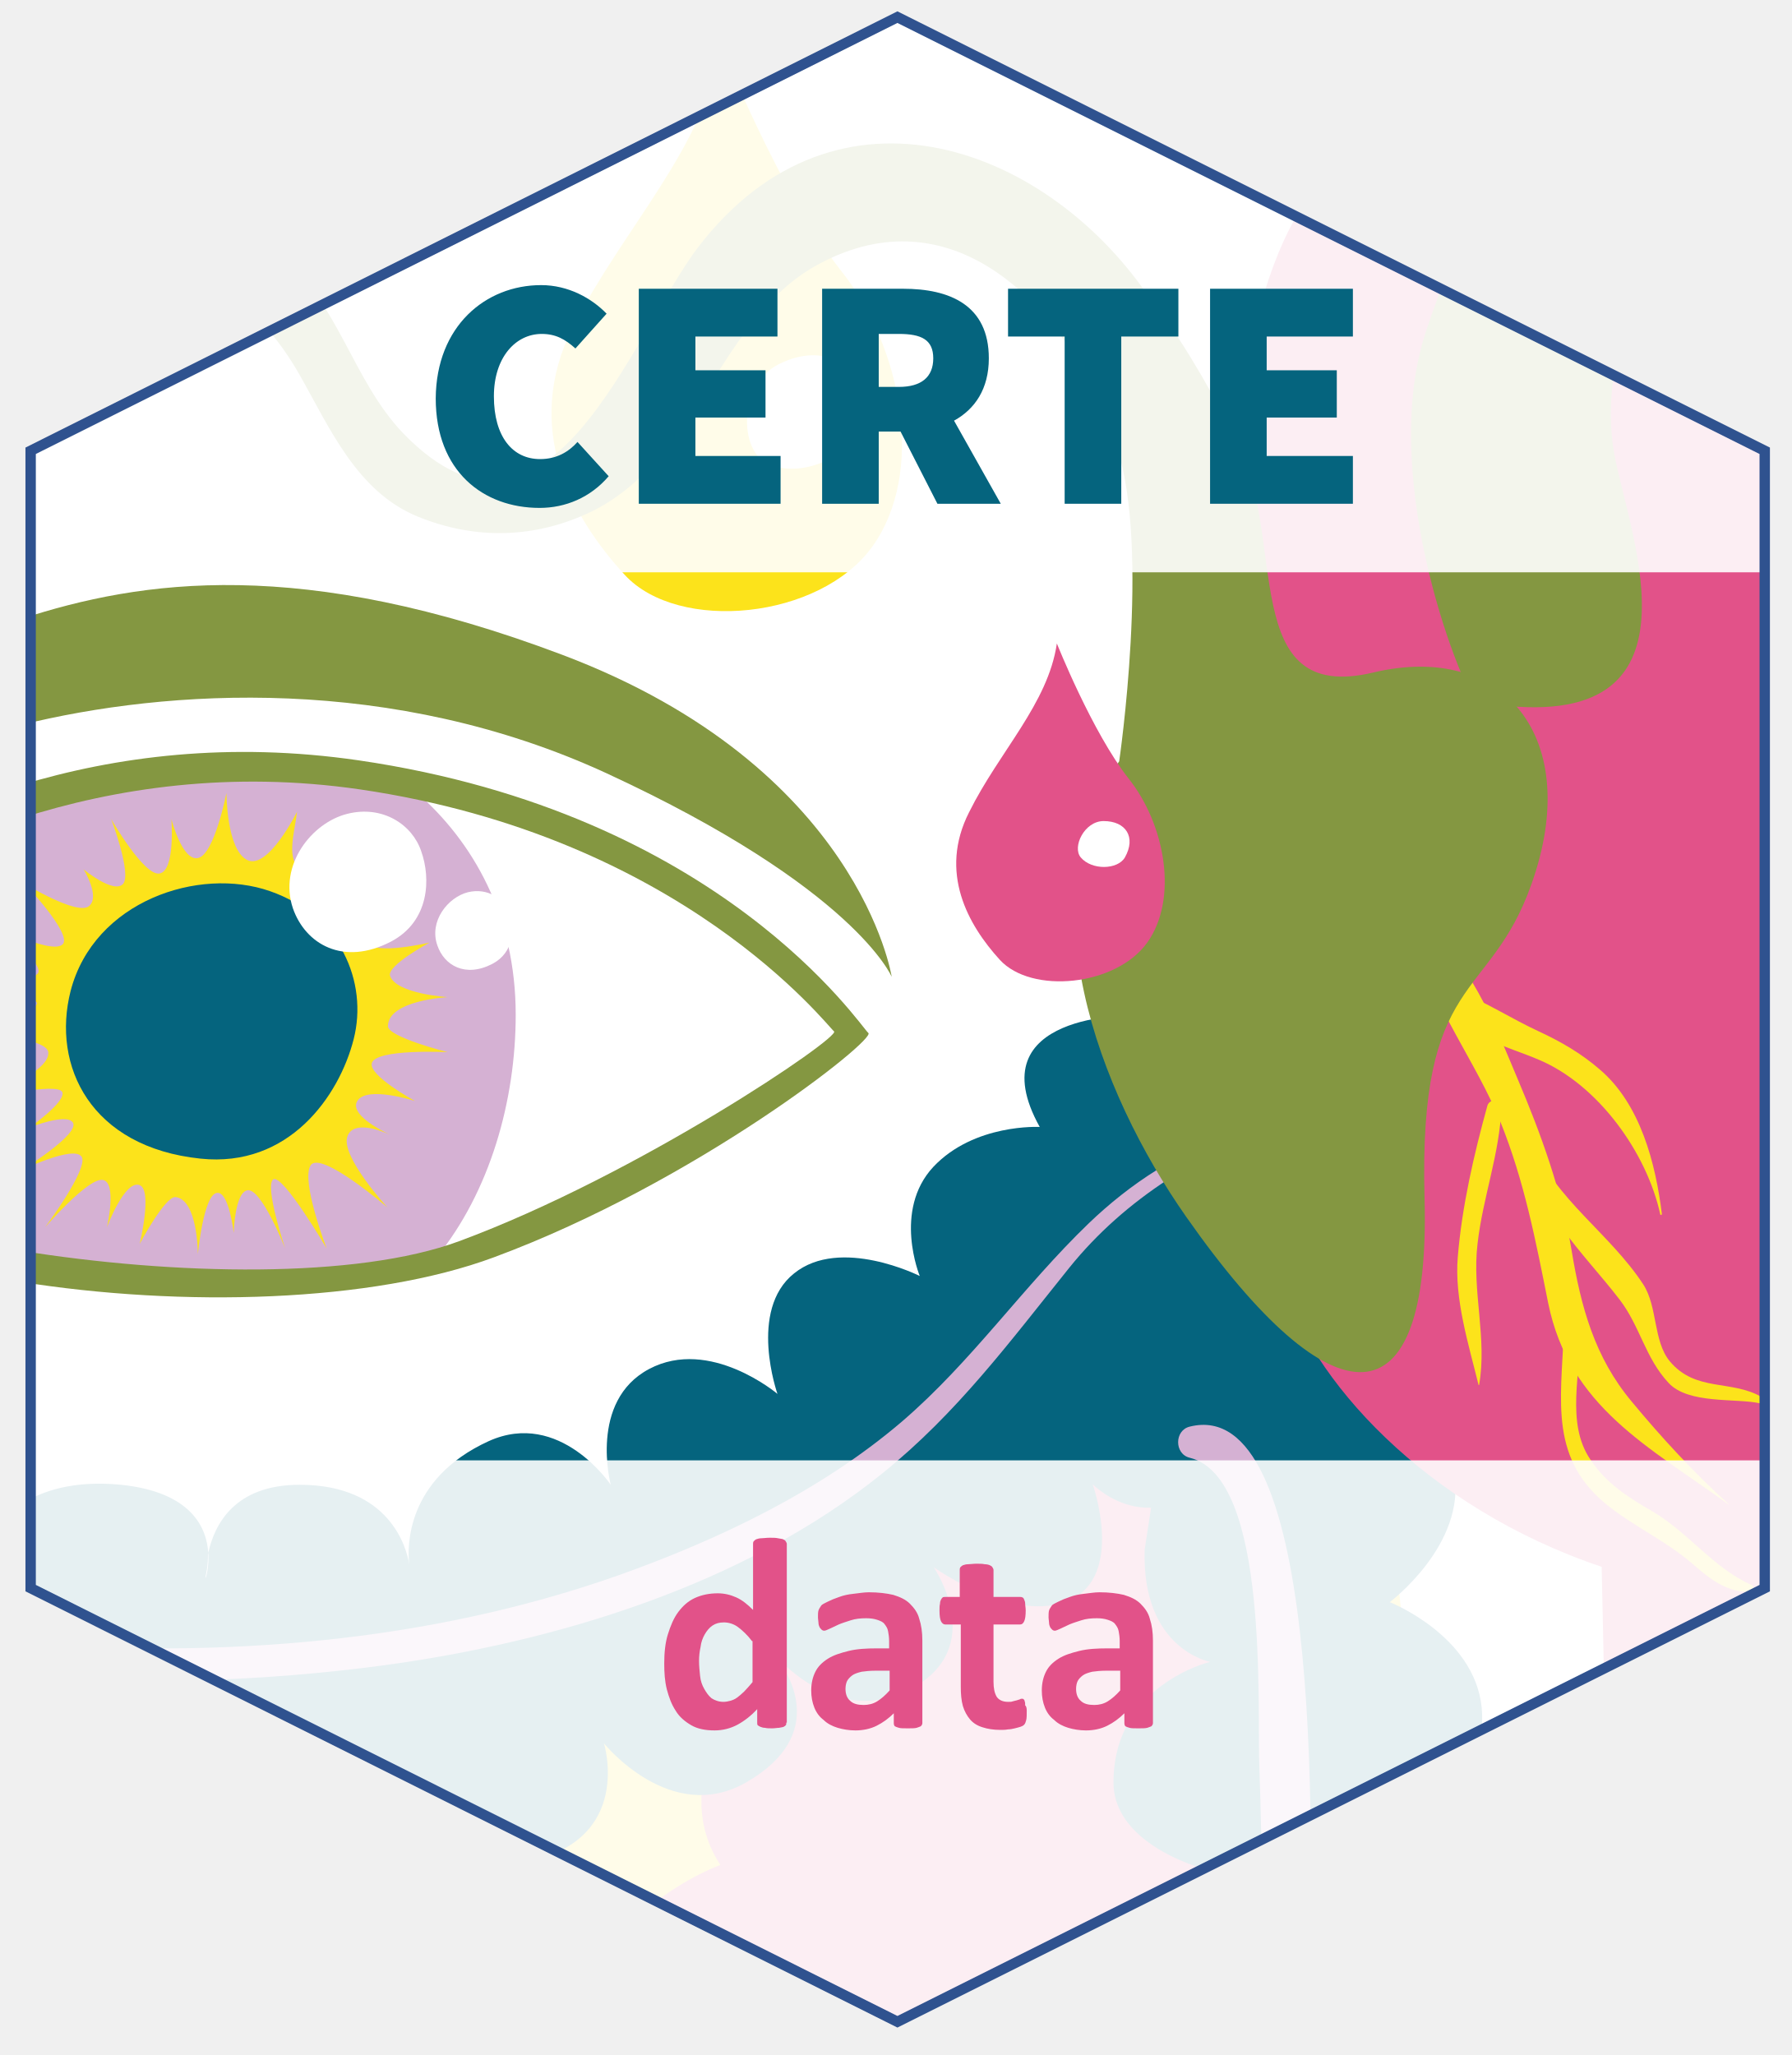
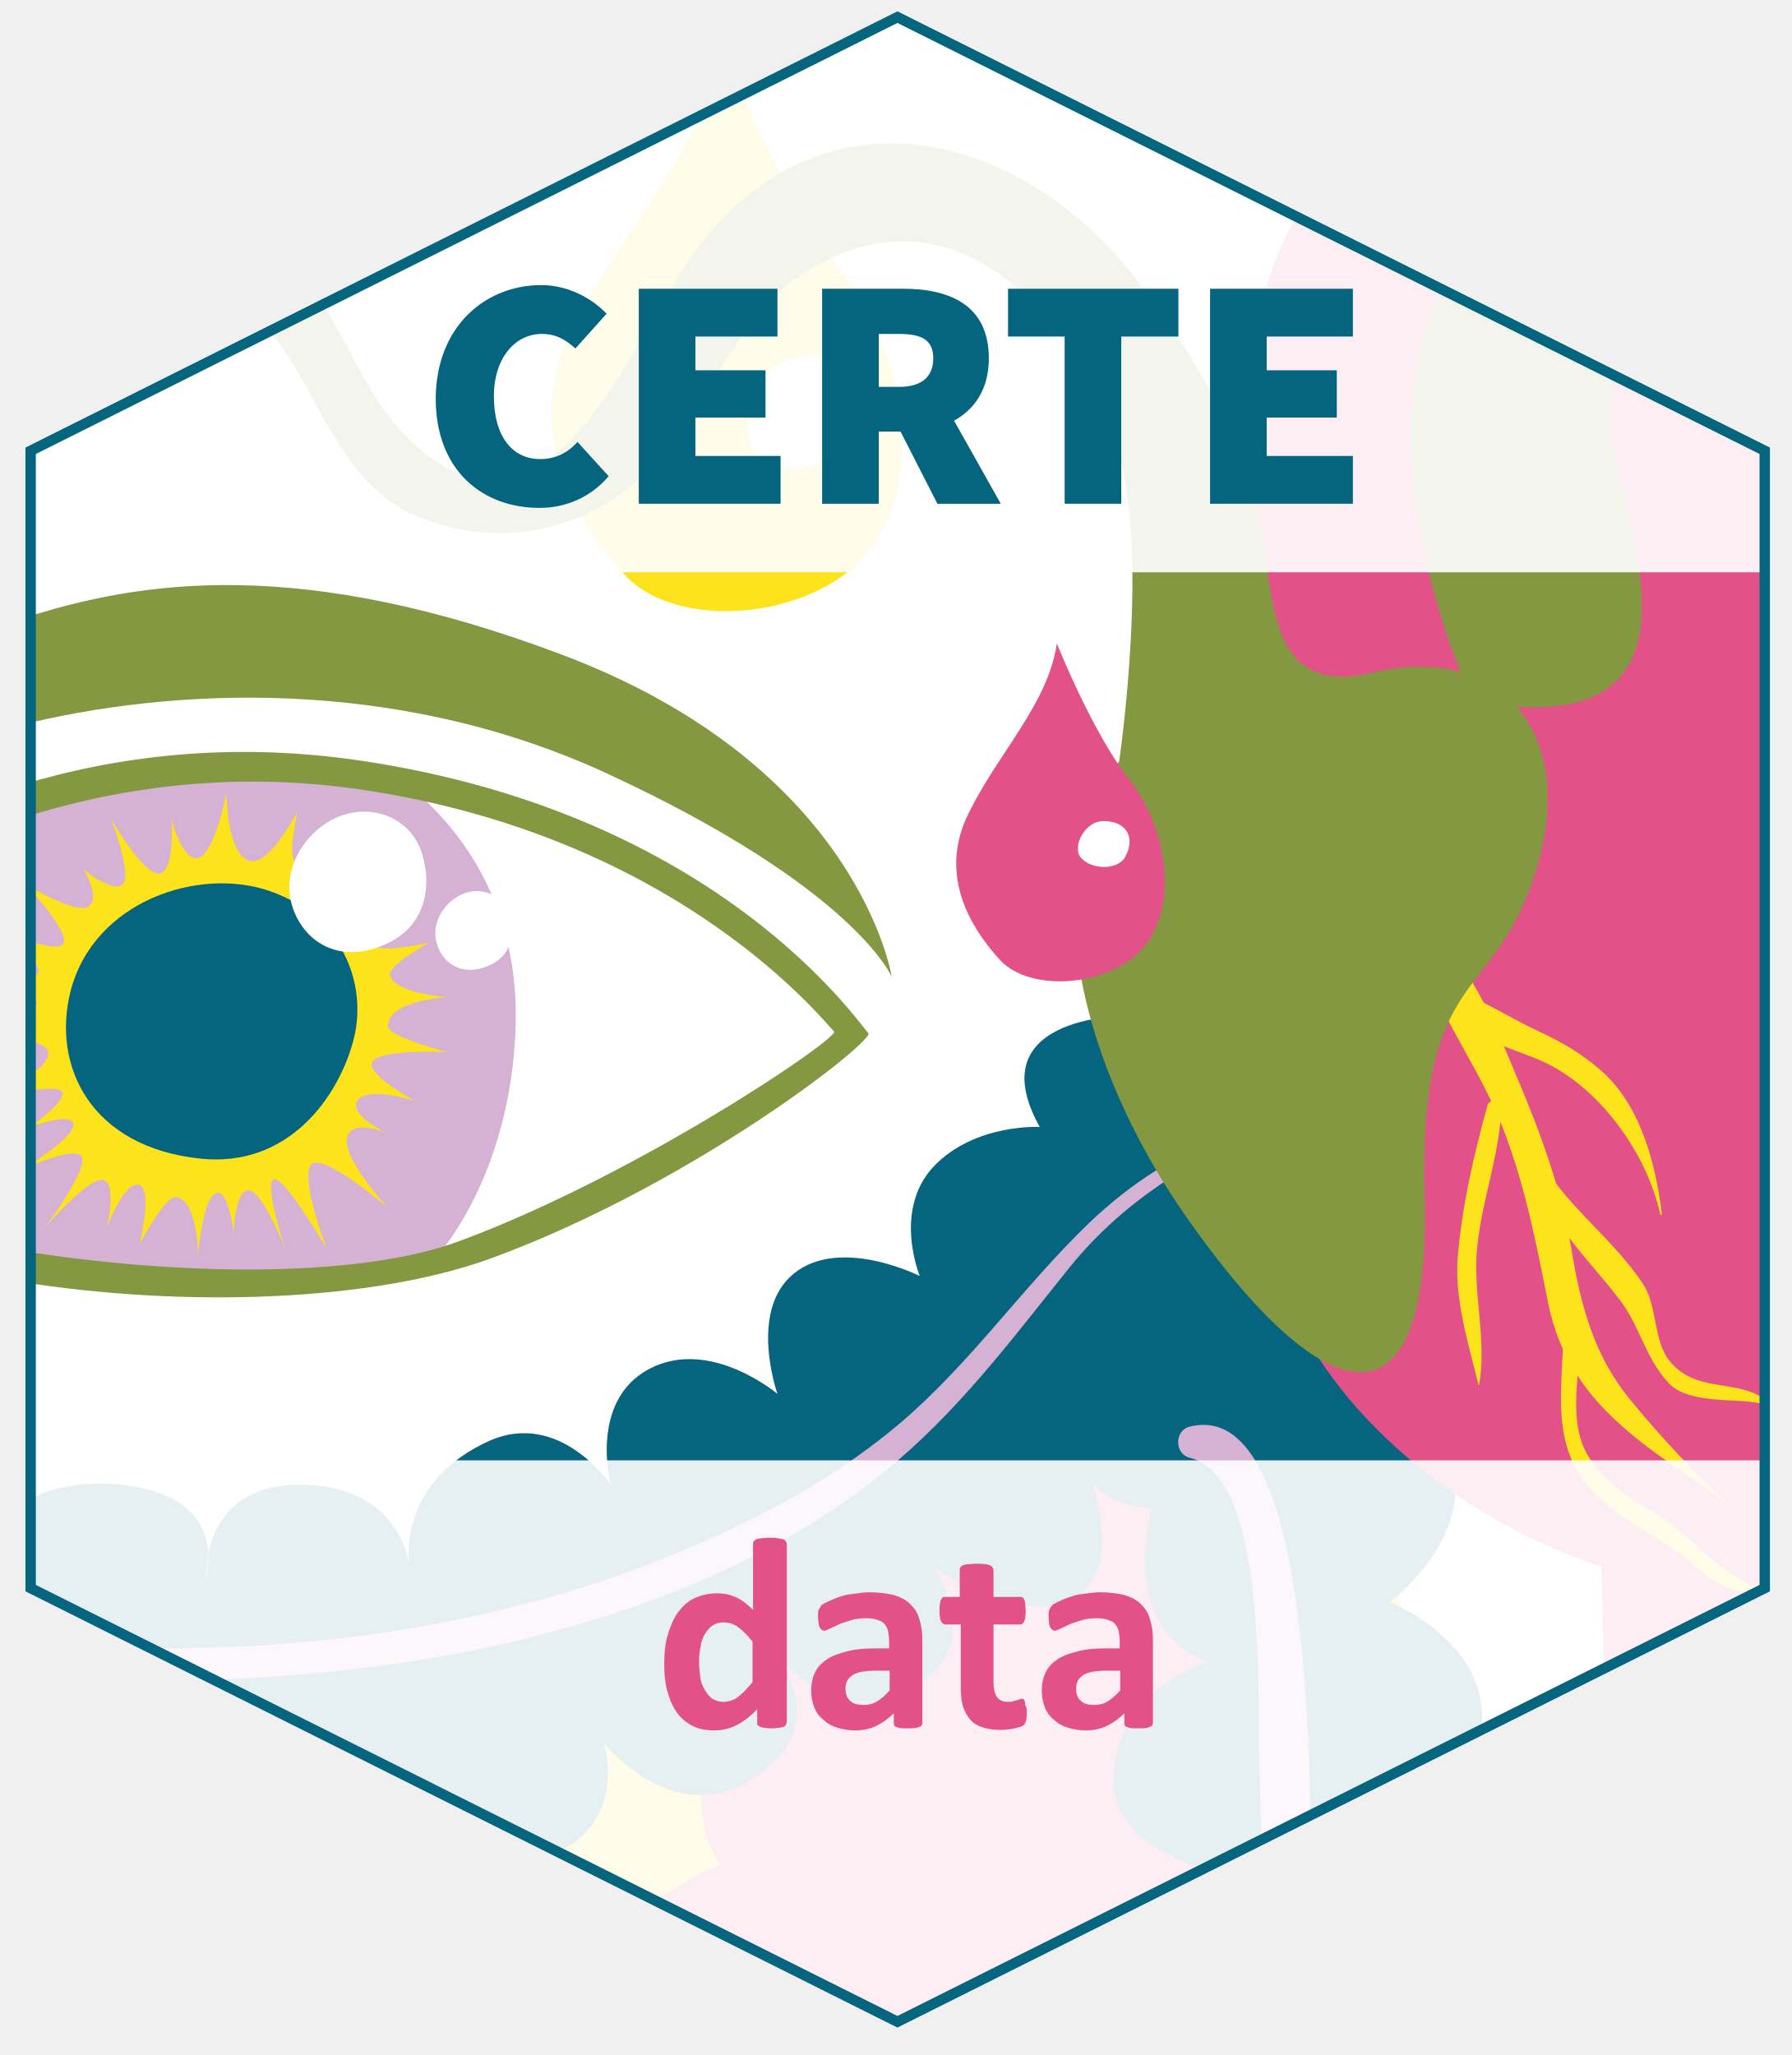
<svg xmlns="http://www.w3.org/2000/svg" xmlns:xlink="http://www.w3.org/1999/xlink" version="1.1" id="Layer_1" x="0px" y="0px" viewBox="0 0 345 395.7" style="enable-background:new 0 0 345 395.7;" xml:space="preserve">
  <style type="text/css">
	.st0{clip-path:url(#SVGID_2_);}
	.st1{clip-path:url(#SVGID_4_);fill:#E25289;}
	.st2{clip-path:url(#SVGID_4_);fill:#FCE31B;}
	.st3{clip-path:url(#SVGID_4_);fill:#05647E;}
	.st4{clip-path:url(#SVGID_4_);fill:#D5B1D3;}
	.st5{clip-path:url(#SVGID_4_);fill:#FFFFFF;}
	.st6{clip-path:url(#SVGID_4_);fill:#849741;}
	.st7{opacity:0.9;clip-path:url(#SVGID_2_);fill:#FFFFFF;}
	.st8{fill:#05647E;}
	.st9{fill:#E25289;}
</style>
  <g>
    <defs>
      <polygon id="SVGID_1_" points="172.8,3.3 339.8,86.8 339.8,305.8 172.8,389.3 5.9,305.8 5.9,86.8   " />
    </defs>
    <use xlink:href="#SVGID_1_" style="overflow:visible;fill:#FFFFFF;" />
    <clipPath id="SVGID_2_">
      <use xlink:href="#SVGID_1_" style="overflow:visible;" />
    </clipPath>
    <g id="logo" class="st0">
      <defs>
        <rect id="SVGID_3_" x="3.9" y="14.4" width="337.3" height="386" />
      </defs>
      <clipPath id="SVGID_4_">
        <use xlink:href="#SVGID_3_" style="overflow:visible;" />
      </clipPath>
      <path class="st1" d="M306.1,19.6" />
      <path class="st1" d="M306.1,19.6c0.7,3.3,5.8,3.2,6.6,0" />
      <path class="st2" d="M254.3,271.6c-26.4-12.8-106.2,18.5-135.2,26.2C93.7,304.6,49.7,329.2,3.9,328v62.1h266.3    C269.8,344.1,276.1,282.1,254.3,271.6" />
      <path class="st1" d="M222.7,266.2c-35.1-20.8-96.2-3.3-73.9,52c0,0-22.3,22.3-10.1,40.9c-10.7,4.2-23.1,14-33.5,31.1h8.1h35.2    h94.8C257.4,344.2,253.4,284.4,222.7,266.2" />
      <path class="st3" d="M272.7,380.7c0,0,15.5-4.4,12.7-16.9c-2.8-12.5-12.7-16.2-12.7-16.2s14-4.8,12.6-18.8    c-1.4-13.9-17.7-20.3-17.7-20.3s14.8-11.1,12.4-24.9c-2.3-13.8-17.8-14.7-17.8-14.7c5.3-6.9,20.2-9.5-6.1-35.1    c-20.6-20-23.3-0.7-30.7,4.4c-7.4,5.1,0,27.5,0,27.5l-5,32.7c-0.6,19.2,12.6,21.6,12.6,21.6s-18.6,4.4-18.6,23.2    c0,12.7,18.9,17.1,18.9,17.1s-20.3,8-16.7,25.9c0.3,1.4,0.6,2.7,1.1,3.9h66.8C281,382.8,272.7,380.7,272.7,380.7" />
      <path class="st3" d="M15.6,352c0,0,7.6,30.7,27.7,1.2c0,0,2.9,13.7,18.8,11.1c20.4-3.4,18.7-16.7,18.7-16.7s5.2,14,20.5,10.9    c20.8-4.1,15-22.8,15-22.8s12.8,15.9,27.4,7.5c16.1-9.3,8-21.4,5.4-24.6c-0.4-0.5-0.7-0.8-0.7-0.8s0.3,0.3,0.7,0.8    c2.7,3,13.4,13.5,26.3,6.6c15-8,4.4-23.4,4.4-23.4s15.6,11.1,26.2,6.3c10.6-4.8,4.4-22.3,4.4-22.3s12.9,13.4,27-5.9    c14.1-19.3,0-34.3,0-34.3s20.8,6.6,27.9-12.4c7.2-19-21.1-56.5-47.1-37.7c0,0-30.3-0.6-18,21.5c0,0-12.6-0.7-20.5,7.7    c-7.8,8.4-2.6,21-2.6,21s-15.3-7.7-24.2-0.5c-8.9,7.1-3.2,23.2-3.2,23.2s-13-11-24.7-4.8c-11.7,6.2-7.4,22.3-7.4,22.3    s-9.8-14.6-23.5-8.4c-16,7.3-15.7,20.5-15.3,23.7c0.1,0.5,0.1,0.7,0.1,0.7s0-0.3-0.1-0.7c-0.5-3.1-3.7-15.3-21.1-15.3    c-12.6,0-16.4,7.7-17.6,13.1c0.2,2.8-0.5,4.9-0.5,4.9s-0.1-2.1,0.5-4.9c-0.3-4.8-3.2-11.7-16.8-13.1c-9.2-0.9-15.3,1.2-19.3,3.8    v74.1C13,361.1,15.6,352,15.6,352" />
      <path class="st4" d="M32.8,248.1c3.3,0.2,6.6,0.4,9.8,0.6c9.2,0.2,18.2-0.9,27.2-2.3c1.6-1,3.4-1.6,5.4-1.6c0.1,0,0.2,0,0.3,0    c0.1,0,0.1,0,0.1,0c0.5-0.1,1.1-0.3,1.6-0.5c1.3-0.5,2.6-1,4-1.4c0.9-0.3,1.8-0.5,2.7-0.6c10.5-12.8,15.4-30.5,15.4-46.9    c0-18.9-8.1-33.3-19.3-43c-13.1-2-26.3-4-39.6-3.8c-10.1,0.2-19.9,1.6-29.8,3.7c-2,0.4-4.4,0.7-6.8,1v91c2.9,0.1,5.7,0.3,8.5,0.8    C19.2,246.4,25.9,247.6,32.8,248.1" />
      <path class="st2" d="M12,210.3c0.7,1.9-6.3,6.8-6.3,6.8s7-2.8,8.3-1c1.6,2.2-9.8,9.2-9.8,9.2s9.9-4.8,11.5-2.6    c1.5,2.2-7,13.6-7,13.6s8.3-9.6,11.1-9.1c2.8,0.5,0.8,9.1,0.8,9.1s3.4-9.2,6.3-8.1c2.5,1,0,11.3,0,11.3s4.9-9.2,6.9-9    c4.3,0.5,4.3,11,4.3,11s1.1-11.6,3.7-11.8c2.3-0.3,3.2,7.7,3.2,7.7s0.2-7.7,2.6-8.2c2.7-0.6,7.3,11.2,7.3,11.2s-4-12-2.3-13.3    c1.8-1.2,10.3,13.3,10.3,13.3s-5-13-3.1-16c1.9-3,14.8,8.1,14.8,8.1s-9.1-9.9-7.7-13.7c1.1-3.1,6.3-1.2,8.2-0.3    c-2.1-1-7.8-4-6.3-6.5c1.8-3,11.1,0,11.1,0s-9-4.9-8.3-7.3c0.8-2.8,14.6-2.1,14.6-2.1s-11.5-2.9-11.5-5c0-5,11.5-5.6,11.5-5.6    s-9.9-0.6-11.1-4.1c-0.6-2,7.6-6.4,7.6-6.4s-10.7,2.5-11.7,0c-1.4-3.6,7.6-16.1,7.6-16.1s-7.7,8-11.7,6.6    c-3.9-1.3,1.1-15.7,1.1-15.7s-6.5,13.1-9.8,11.3c-3.3-1.8-1.5-7.1-1-11.3c0,0-5.6,11.3-9.6,9.3c-4-2-4-12.9-4-12.9    s-2.3,11.7-5.4,12.5c-3.1,0.8-5.2-7.5-5.2-7.5s0.8,10-2.3,10.5c-3,0.5-9.3-10.5-9.3-10.5s4,10.5,2.3,12.5c-1.8,2-7.6-2.8-7.6-2.8    s3.3,5.3,1,7.1c-2.3,1.8-12.3-4.3-12.3-4.3s9.1,9.6,7.3,11.6c-1.1,1.2-5.2-0.1-8.1-1.3v1.6c1.8,1.9,3.7,4.1,3.4,5.1    c-0.2,0.7-1.7,1.1-3.4,1.5v2.7c1.7,0.6,3.1,1.3,3.1,1.8c-0.1,0.7-1.4,1.5-3.1,2.2v4.6c2.9,0.6,5.3,1.5,5.3,2.7    c0.1,1.8-2.4,3.7-5.3,5.3v2.2C7.9,209.6,11.6,209.3,12,210.3" />
      <path class="st1" d="M237.3,19.2c4.2,7.6,7.9,15.3,12.2,22.6c-13.4,23.9-10.7,58.9-10.7,58.9c7.4,62.8,43,69.4,43,69.4    c2.9,28.4-35,76.3-35,76.3c5.3,18.9,27.4,43.8,61.6,55.3c0.3,13.8,1.1,49.4,1.5,88.4h31.2V60.6C330.7,38.3,308.2,20.5,286,20" />
      <path class="st2" d="M138.8,8.6c0,0,11.3,28.6,23.2,43.6c11.9,15,16.1,38.9,6,53c-10.1,14.1-37.4,16.7-47.7,5.5    c-10.3-11.2-19.8-28.3-10-47.7C120.2,43.6,135.9,28.2,138.8,8.6" />
      <path class="st5" d="M150,70.1c-7.8,3.9-7.8,16.6-2.2,19.2c7,3.2,17.4-2.1,17.9-8.6C166.4,70.1,158.9,65.7,150,70.1" />
      <path class="st3" d="M52,171.6c-13.7-4.8-33.9,1.9-38.4,19.2c-3.7,14.5,3.9,30.1,25,32.3c17,1.8,26.7-12,29.5-23    C70.9,189.1,65.5,176.3,52,171.6" />
      <path class="st5" d="M66.9,156.7c-6.9,1.7-13.3,9.9-10.5,18.2c2.4,6.9,9.7,11.2,18.9,6.4c7.4-3.9,7.7-12.1,5.8-17.4    C79.4,158.8,73.7,155,66.9,156.7" />
      <path class="st5" d="M90.1,171.8c-3.9,1-7.5,5.6-5.9,10.2c1.3,3.9,5.4,6.3,10.6,3.6c4.2-2.2,4.3-6.8,3.3-9.7    C97,173,93.9,170.9,90.1,171.8" />
      <path class="st2" d="M332.8,289.6c-6.7-6.1-12.8-12.7-18.6-19.7c-7.2-8.6-9.8-18.3-11.6-29.2c-1.9-11.4-5.9-22.4-10.4-33    c-3.9-9.2-8.3-21-16.1-27.6c-1.5-1.3-3.6,0.2-3.1,2c2.9,11.8,11.3,22.5,15.9,33.9c4.6,11.4,6.8,22.9,9.2,34.9    c4.1,20.1,19.5,27.7,34.6,38.7C332.8,289.8,332.9,289.7,332.8,289.6" />
      <path class="st2" d="M320,233.8c-1.2-9.7-4.1-21.2-12-27.9c-3.6-3.1-7.4-5.3-11.7-7.3c-5.2-2.4-10.1-5.6-15.4-7.7    c-1.8-0.7-3.4,1-2.4,2.7c3.5,6.1,11.9,7.9,17.9,10.5c11.3,4.8,20.7,17.8,23.3,29.8C319.7,234,320,233.9,320,233.8" />
      <path class="st2" d="M294.5,220c0.4,12.5,10.3,21,17.4,30.3c3.9,5.1,4.9,11.2,9.4,16c3.8,4.1,12.9,2.9,17.5,3.9    c0.7,0.2,1.1-0.9,0.4-1.2c-5.9-3.4-12.7-0.9-17.7-6.9c-3.2-3.9-2.3-10.5-5.1-14.8c-6.5-9.9-16.8-16.2-21.5-27.4    C294.8,219.7,294.5,219.8,294.5,220" />
      <path class="st2" d="M301.1,256.5c-0.5,13.4-2.9,24.7,9,33.8c5.2,4,11,6.6,16,11c3.2,2.8,6.6,5.4,10.9,5.2c0.7,0,0.9-1,0.3-1.3    c-7.2-3.1-12.1-10-19-14.1c-4.8-2.8-9-5.4-12.1-10.1c-4.8-7.1-1.7-16.8-2-24.7C304.1,254.3,301.2,254.6,301.1,256.5" />
      <path class="st2" d="M284.8,266.7c1.6-9-1.4-18-0.3-27.2c1-8.9,4.3-17.4,4.6-26.4c0.1-1.6-2.3-1.6-2.7-0.2    c-2.6,9.4-4.9,19.4-5.7,29.1c-0.7,8.1,2.1,16.9,4,24.7C284.7,266.7,284.8,266.7,284.8,266.7" />
      <path class="st6" d="M341.1-22.3c-2.5,1.9-8,5.9-11.4,9C309.1,5.4,286.8,26.4,274.5,64c-9.5,29.1,8,70.8,9.8,71.1    c46.3,8.2,29.3-32.1,26.5-47.9c-4.1-23.4,12.6-52.7,30.3-72.9v-33.7L341.1-22.3z" />
      <path class="st6" d="M116.8,148.9c47.8,22.1,54.9,39.2,54.9,39.2s-6.2-40.4-63.4-62c-50.3-19-81-14.5-104.3-6.9v20.4    C32.3,132.6,75.6,129.9,116.8,148.9" />
      <path class="st6" d="M95.1,242.1c38.9-14.4,73.7-42,72.1-43.2c-1.5-1.2-28.3-42.3-98.2-52.5c-24.8-3.6-46.6-0.8-65.1,4.8v6.4    c18.4-5.9,40.6-9.2,65.4-5.6c62.1,9.1,90,45.6,91.3,46.6c1.3,1.1-37.6,27.6-72.2,40.4c-19.7,7.3-54.9,6.6-84.6,1.8v6    C35,251.8,71.7,250.8,95.1,242.1" />
      <path class="st3" d="M39.5,303.7c0,0,0.7-2.1,0.5-4.9C39.4,301.6,39.5,303.7,39.5,303.7" />
      <path class="st3" d="M149.1,318.6c-0.4-0.5-0.7-0.8-0.7-0.8S148.6,318.1,149.1,318.6" />
      <path class="st3" d="M78.8,301.1c0,0.5,0.1,0.7,0.1,0.7S78.9,301.6,78.8,301.1" />
      <path class="st4" d="M73.6,320.7c33.4-4.5,69.7-15.5,96.3-37c14.4-11.6,24.5-25.3,36-39.6c5.4-6.7,11.8-12.3,19-17    c14.7-9.7,24.9-2.6,35.4,8.3c1.7,1.8,4.1-0.5,3.2-2.5c-12.3-26.1-38.6-12-53.8,2.6c-12.7,12.2-22.5,26.6-36,38.2    c-15.8,13.5-35.4,22.8-54.8,29.7c-36.7,12.9-76.2,15.9-114.9,13v6.5C27.1,324.4,50.4,323.8,73.6,320.7" />
      <path class="st4" d="M229.1,274.7c-3,0.7-3,5.3,0,6c15.4,3.8,12.9,48.2,13.4,59.9c0.6,16.5,0.6,33,0.4,49.5h8.9    C253.4,347.2,253.7,268.6,229.1,274.7" />
      <path class="st6" d="M57.7,72.2c5.8,10.2,11,22.5,22.8,27.3c11.1,4.5,22.6,4.2,33.4-1c20.4-10,24.5-37,43.3-47.4    c24.2-13.4,45.1,4.2,56.1,29.4c0.5,1.9,1.1,3.8,1.8,5.8c6.4,19.4,0.4,60.3,0.4,60.3c-18.3,25.9-4,63.6,12.9,87.7    c28.4,40.5,47.1,40.4,45.9-3.5c-1.2-43.7,12.5-37.6,20.6-60.6c10-28.1-5.3-46.7-30.5-40.7c-26.1,6.2-16.5-25.8-26.2-44.6    c-6.7-13-12.1-21.6-16.3-26.7c-19.6-29.9-60.6-45.5-87.4-10.7c-12.8,16.7-28.7,64.9-56.8,36C67.7,73.1,65.3,58.1,53.4,48.7    c-10.8-8.5-27.8-9.2-39.9-3.5c-3.4,1.6-6.5,3.5-9.5,5.6v23.1C22.3,56.3,41.3,43.5,57.7,72.2" />
      <path class="st1" d="M203.5,123.9c0,0,6.8,17.1,13.8,26c7.1,8.9,9.6,23.2,3.6,31.6c-6,8.4-22.3,10-28.4,3.3    c-6.1-6.7-11.8-16.8-5.9-28.4C192.4,144.7,201.8,135.5,203.5,123.9" />
      <path class="st5" d="M212.5,158.1c-3.7,0-6.1,5-4.4,7c2.1,2.5,7.1,2.4,8.5,0C218.8,161.2,216.8,158.1,212.5,158.1" />
    </g>
    <rect id="lower_opac" x="-0.6" y="281.2" class="st7" width="356" height="124.3" />
    <rect id="upper_opac" x="-4.3" y="-14.1" class="st7" width="356" height="124.3" />
-     <use xlink:href="#SVGID_1_" style="overflow:visible;fill:none;stroke:#2F528F;stroke-width:2;stroke-miterlimit:10;" />
+     <use xlink:href="#SVGID_1_" style="overflow:visible;fill:none;stroke:#05647E;stroke-width:2;stroke-miterlimit:10;" />
  </g>
  <g id="Certe">
    <path class="st8" d="M104.2,54.9c5.2,0,9.7,2.5,12.6,5.5l-6,6.7c-2-1.8-3.8-2.8-6.5-2.8c-5,0-9.2,4.5-9.2,12   c0,7.8,3.6,12.1,8.9,12.1c3.2,0,5.5-1.4,7.2-3.3l6,6.6c-3.5,4.1-8.3,6.1-13.3,6.1c-10.8,0-20-7-20-21.1   C84,62.8,93.5,54.9,104.2,54.9" />
    <polygon class="st8" points="123,55.6 149.7,55.6 149.7,64.8 133.9,64.8 133.9,71.3 147.4,71.3 147.4,80.4 133.9,80.4 133.9,87.8    150.3,87.8 150.3,97 123,97  " />
    <path class="st8" d="M180.5,97l-7.1-13.9h-4.2V97h-10.9V55.6h15.6c8.9,0,16.5,3.1,16.5,13.4c0,5.9-2.7,9.8-6.7,12l9,16H180.5z    M169.2,74.5h3.9c4.3,0,6.6-1.9,6.6-5.5c0-3.6-2.3-4.7-6.6-4.7h-3.9V74.5z" />
    <polygon class="st8" points="205,64.8 194.1,64.8 194.1,55.6 226.9,55.6 226.9,64.8 215.9,64.8 215.9,97 205,97  " />
    <polygon class="st8" points="233,55.6 260.5,55.6 260.5,64.8 243.9,64.8 243.9,71.3 257.4,71.3 257.4,80.4 243.9,80.4 243.9,87.8    260.5,87.8 260.5,97 233,97  " />
  </g>
  <g>
    <path class="st9" d="M151.4,331.7c0,0.2,0,0.4-0.1,0.5c-0.1,0.1-0.2,0.2-0.4,0.3s-0.5,0.1-0.9,0.2c-0.4,0-0.8,0.1-1.3,0.1   c-0.6,0-1,0-1.4-0.1c-0.4,0-0.6-0.1-0.9-0.2c-0.2-0.1-0.4-0.2-0.5-0.3c-0.1-0.1-0.1-0.3-0.1-0.5v-2.6c-1.2,1.3-2.5,2.3-3.8,3   c-1.3,0.7-2.8,1.1-4.4,1.1c-1.8,0-3.3-0.3-4.5-1c-1.2-0.7-2.3-1.6-3-2.8c-0.8-1.2-1.3-2.6-1.7-4.1c-0.4-1.6-0.5-3.2-0.5-5   c0-2.1,0.2-4,0.7-5.6s1.1-3.1,2-4.3c0.9-1.2,1.9-2.1,3.2-2.7c1.3-0.6,2.8-0.9,4.4-0.9c1.3,0,2.5,0.3,3.6,0.8   c1.1,0.5,2.1,1.3,3.2,2.4v-12.7c0-0.2,0-0.3,0.1-0.5c0.1-0.1,0.3-0.3,0.5-0.4c0.3-0.1,0.6-0.2,1-0.2s1-0.1,1.6-0.1   c0.6,0,1.2,0,1.6,0.1s0.8,0.1,1,0.2c0.2,0.1,0.4,0.2,0.5,0.4s0.2,0.3,0.2,0.5V331.7z M144.8,316c-0.9-1.2-1.9-2.1-2.7-2.7   s-1.8-0.9-2.7-0.9c-0.9,0-1.6,0.2-2.2,0.6c-0.6,0.4-1.1,1-1.5,1.7c-0.4,0.7-0.7,1.5-0.8,2.4c-0.2,0.9-0.3,1.8-0.3,2.7   c0,1,0.1,1.9,0.2,2.9s0.4,1.8,0.8,2.5c0.4,0.7,0.8,1.3,1.4,1.8c0.6,0.4,1.4,0.7,2.3,0.7c0.5,0,0.9-0.1,1.3-0.2   c0.4-0.1,0.9-0.3,1.3-0.6s0.9-0.7,1.4-1.2c0.5-0.5,1-1.1,1.6-1.8V316z" />
    <path class="st9" d="M177.6,331.8c0,0.2-0.1,0.4-0.3,0.6c-0.2,0.1-0.5,0.2-0.8,0.3c-0.4,0.1-0.9,0.1-1.7,0.1c-0.8,0-1.4,0-1.7-0.1   c-0.4-0.1-0.6-0.2-0.8-0.3c-0.1-0.1-0.2-0.3-0.2-0.6v-1.9c-1,1-2.1,1.8-3.3,2.4s-2.6,0.9-4.1,0.9c-1.2,0-2.4-0.2-3.4-0.5   c-1-0.3-2-0.8-2.7-1.5c-0.8-0.6-1.4-1.4-1.8-2.4s-0.6-2.1-0.6-3.3c0-1.4,0.3-2.6,0.8-3.6c0.5-1,1.3-1.8,2.4-2.5   c1.1-0.7,2.4-1.1,4-1.5s3.4-0.5,5.5-0.5h2.3v-1.4c0-0.7-0.1-1.4-0.2-1.9c-0.1-0.6-0.4-1-0.7-1.4s-0.8-0.6-1.4-0.8   c-0.6-0.2-1.3-0.3-2.1-0.3c-1.1,0-2.1,0.1-3,0.4s-1.6,0.5-2.3,0.8c-0.7,0.3-1.2,0.6-1.7,0.8s-0.8,0.4-1.1,0.4   c-0.2,0-0.4-0.1-0.5-0.2c-0.1-0.1-0.3-0.3-0.4-0.5c-0.1-0.2-0.2-0.5-0.2-0.8s-0.1-0.7-0.1-1.1c0-0.5,0-1,0.1-1.3   c0.1-0.3,0.3-0.6,0.5-0.9c0.2-0.3,0.7-0.5,1.3-0.8c0.6-0.3,1.3-0.6,2.2-0.9c0.8-0.3,1.7-0.5,2.7-0.6s2-0.3,3-0.3   c1.8,0,3.4,0.2,4.7,0.5c1.3,0.4,2.4,0.9,3.2,1.7s1.5,1.7,1.8,2.9c0.4,1.2,0.6,2.6,0.6,4.2V331.8z M171.1,321.7h-2.5   c-1.1,0-2,0.1-2.7,0.2c-0.8,0.2-1.4,0.4-1.8,0.7s-0.8,0.7-1,1.1c-0.2,0.4-0.3,1-0.3,1.5c0,1,0.3,1.8,0.9,2.3   c0.6,0.6,1.5,0.8,2.6,0.8c0.9,0,1.8-0.2,2.6-0.7c0.8-0.5,1.6-1.2,2.4-2.1V321.7z" />
    <path class="st9" d="M197.7,329.4c0,0.8,0,1.4-0.1,1.8c-0.1,0.4-0.2,0.7-0.4,0.9s-0.4,0.3-0.7,0.4c-0.3,0.1-0.7,0.2-1.1,0.3   c-0.4,0.1-0.9,0.2-1.3,0.2c-0.5,0.1-1,0.1-1.5,0.1c-1.3,0-2.5-0.2-3.4-0.5c-1-0.3-1.8-0.8-2.4-1.5s-1.1-1.6-1.4-2.6   c-0.3-1.1-0.4-2.3-0.4-3.7v-12H182c-0.3,0-0.6-0.2-0.8-0.6c-0.2-0.4-0.3-1.1-0.3-2.1c0-0.5,0-0.9,0.1-1.3c0-0.4,0.1-0.6,0.2-0.8   c0.1-0.2,0.2-0.3,0.3-0.4s0.3-0.1,0.5-0.1h2.8v-5.2c0-0.2,0-0.3,0.1-0.5c0.1-0.1,0.3-0.3,0.5-0.4c0.3-0.1,0.6-0.2,1-0.2   c0.4,0,1-0.1,1.6-0.1c0.6,0,1.2,0,1.6,0.1c0.4,0,0.8,0.1,1,0.2c0.2,0.1,0.4,0.2,0.5,0.4s0.2,0.3,0.2,0.5v5.2h5.1   c0.2,0,0.3,0,0.5,0.1s0.2,0.2,0.3,0.4c0.1,0.2,0.2,0.5,0.2,0.8c0,0.4,0.1,0.8,0.1,1.3c0,1-0.1,1.7-0.3,2.1   c-0.2,0.4-0.4,0.6-0.8,0.6h-5.1v11c0,1.3,0.2,2.2,0.6,2.9c0.4,0.6,1.1,1,2.2,1c0.4,0,0.7,0,0.9-0.1c0.3-0.1,0.5-0.1,0.8-0.2   c0.2-0.1,0.4-0.1,0.6-0.2c0.1-0.1,0.3-0.1,0.4-0.1c0.1,0,0.2,0,0.3,0.1c0.1,0.1,0.2,0.2,0.2,0.4c0.1,0.2,0.1,0.4,0.1,0.8   C197.6,328.5,197.7,328.9,197.7,329.4z" />
    <path class="st9" d="M222,331.8c0,0.2-0.1,0.4-0.3,0.6c-0.2,0.1-0.5,0.2-0.8,0.3c-0.4,0.1-0.9,0.1-1.7,0.1c-0.8,0-1.4,0-1.7-0.1   c-0.4-0.1-0.6-0.2-0.8-0.3c-0.1-0.1-0.2-0.3-0.2-0.6v-1.9c-1,1-2.1,1.8-3.3,2.4s-2.6,0.9-4.1,0.9c-1.2,0-2.4-0.2-3.4-0.5   c-1-0.3-2-0.8-2.7-1.5c-0.8-0.6-1.4-1.4-1.8-2.4s-0.6-2.1-0.6-3.3c0-1.4,0.3-2.6,0.8-3.6c0.5-1,1.3-1.8,2.4-2.5   c1.1-0.7,2.4-1.1,4-1.5s3.4-0.5,5.5-0.5h2.3v-1.4c0-0.7-0.1-1.4-0.2-1.9c-0.1-0.6-0.4-1-0.7-1.4s-0.8-0.6-1.4-0.8   c-0.6-0.2-1.3-0.3-2.1-0.3c-1.1,0-2.1,0.1-3,0.4s-1.6,0.5-2.3,0.8c-0.7,0.3-1.2,0.6-1.7,0.8s-0.8,0.4-1.1,0.4   c-0.2,0-0.4-0.1-0.5-0.2c-0.1-0.1-0.3-0.3-0.4-0.5c-0.1-0.2-0.2-0.5-0.2-0.8s-0.1-0.7-0.1-1.1c0-0.5,0-1,0.1-1.3   c0.1-0.3,0.3-0.6,0.5-0.9c0.2-0.3,0.7-0.5,1.3-0.8c0.6-0.3,1.3-0.6,2.2-0.9c0.8-0.3,1.7-0.5,2.7-0.6s2-0.3,3-0.3   c1.8,0,3.4,0.2,4.7,0.5c1.3,0.4,2.4,0.9,3.2,1.7s1.5,1.7,1.8,2.9c0.4,1.2,0.6,2.6,0.6,4.2V331.8z M215.5,321.7H213   c-1.1,0-2,0.1-2.7,0.2c-0.8,0.2-1.4,0.4-1.8,0.7s-0.8,0.7-1,1.1c-0.2,0.4-0.3,1-0.3,1.5c0,1,0.3,1.8,0.9,2.3   c0.6,0.6,1.5,0.8,2.6,0.8c0.9,0,1.8-0.2,2.6-0.7c0.8-0.5,1.6-1.2,2.4-2.1V321.7z" />
  </g>
</svg>
